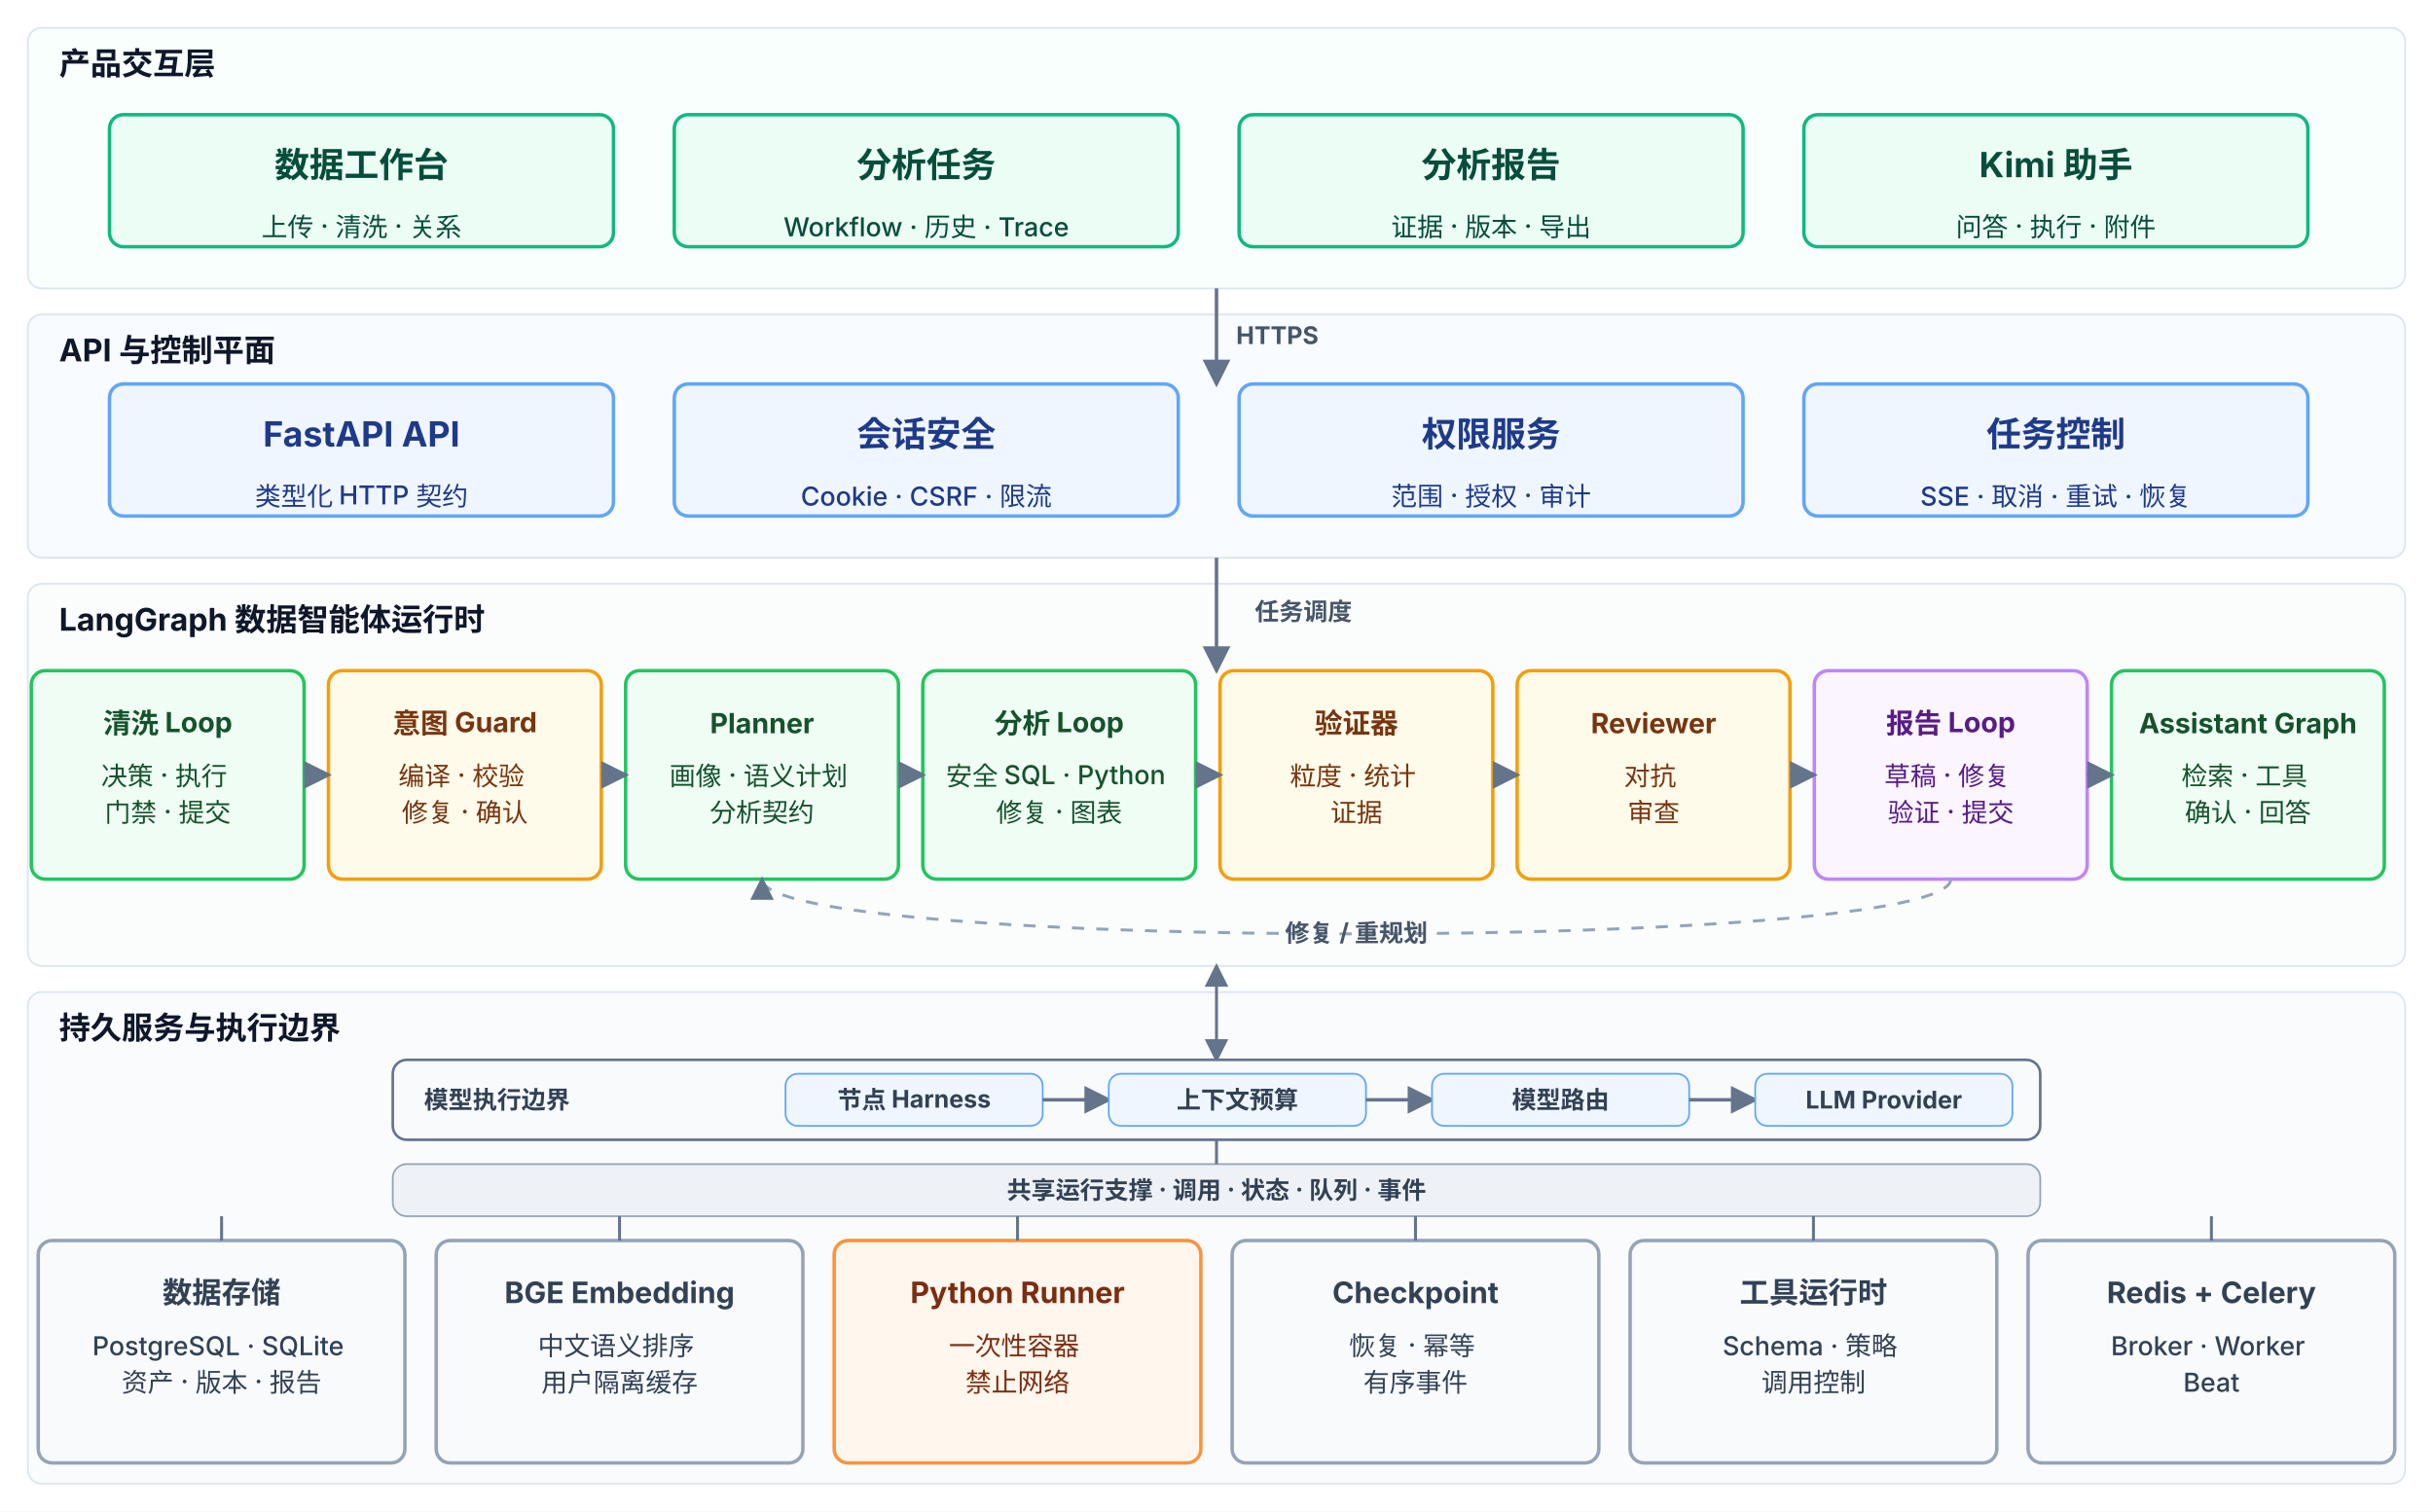
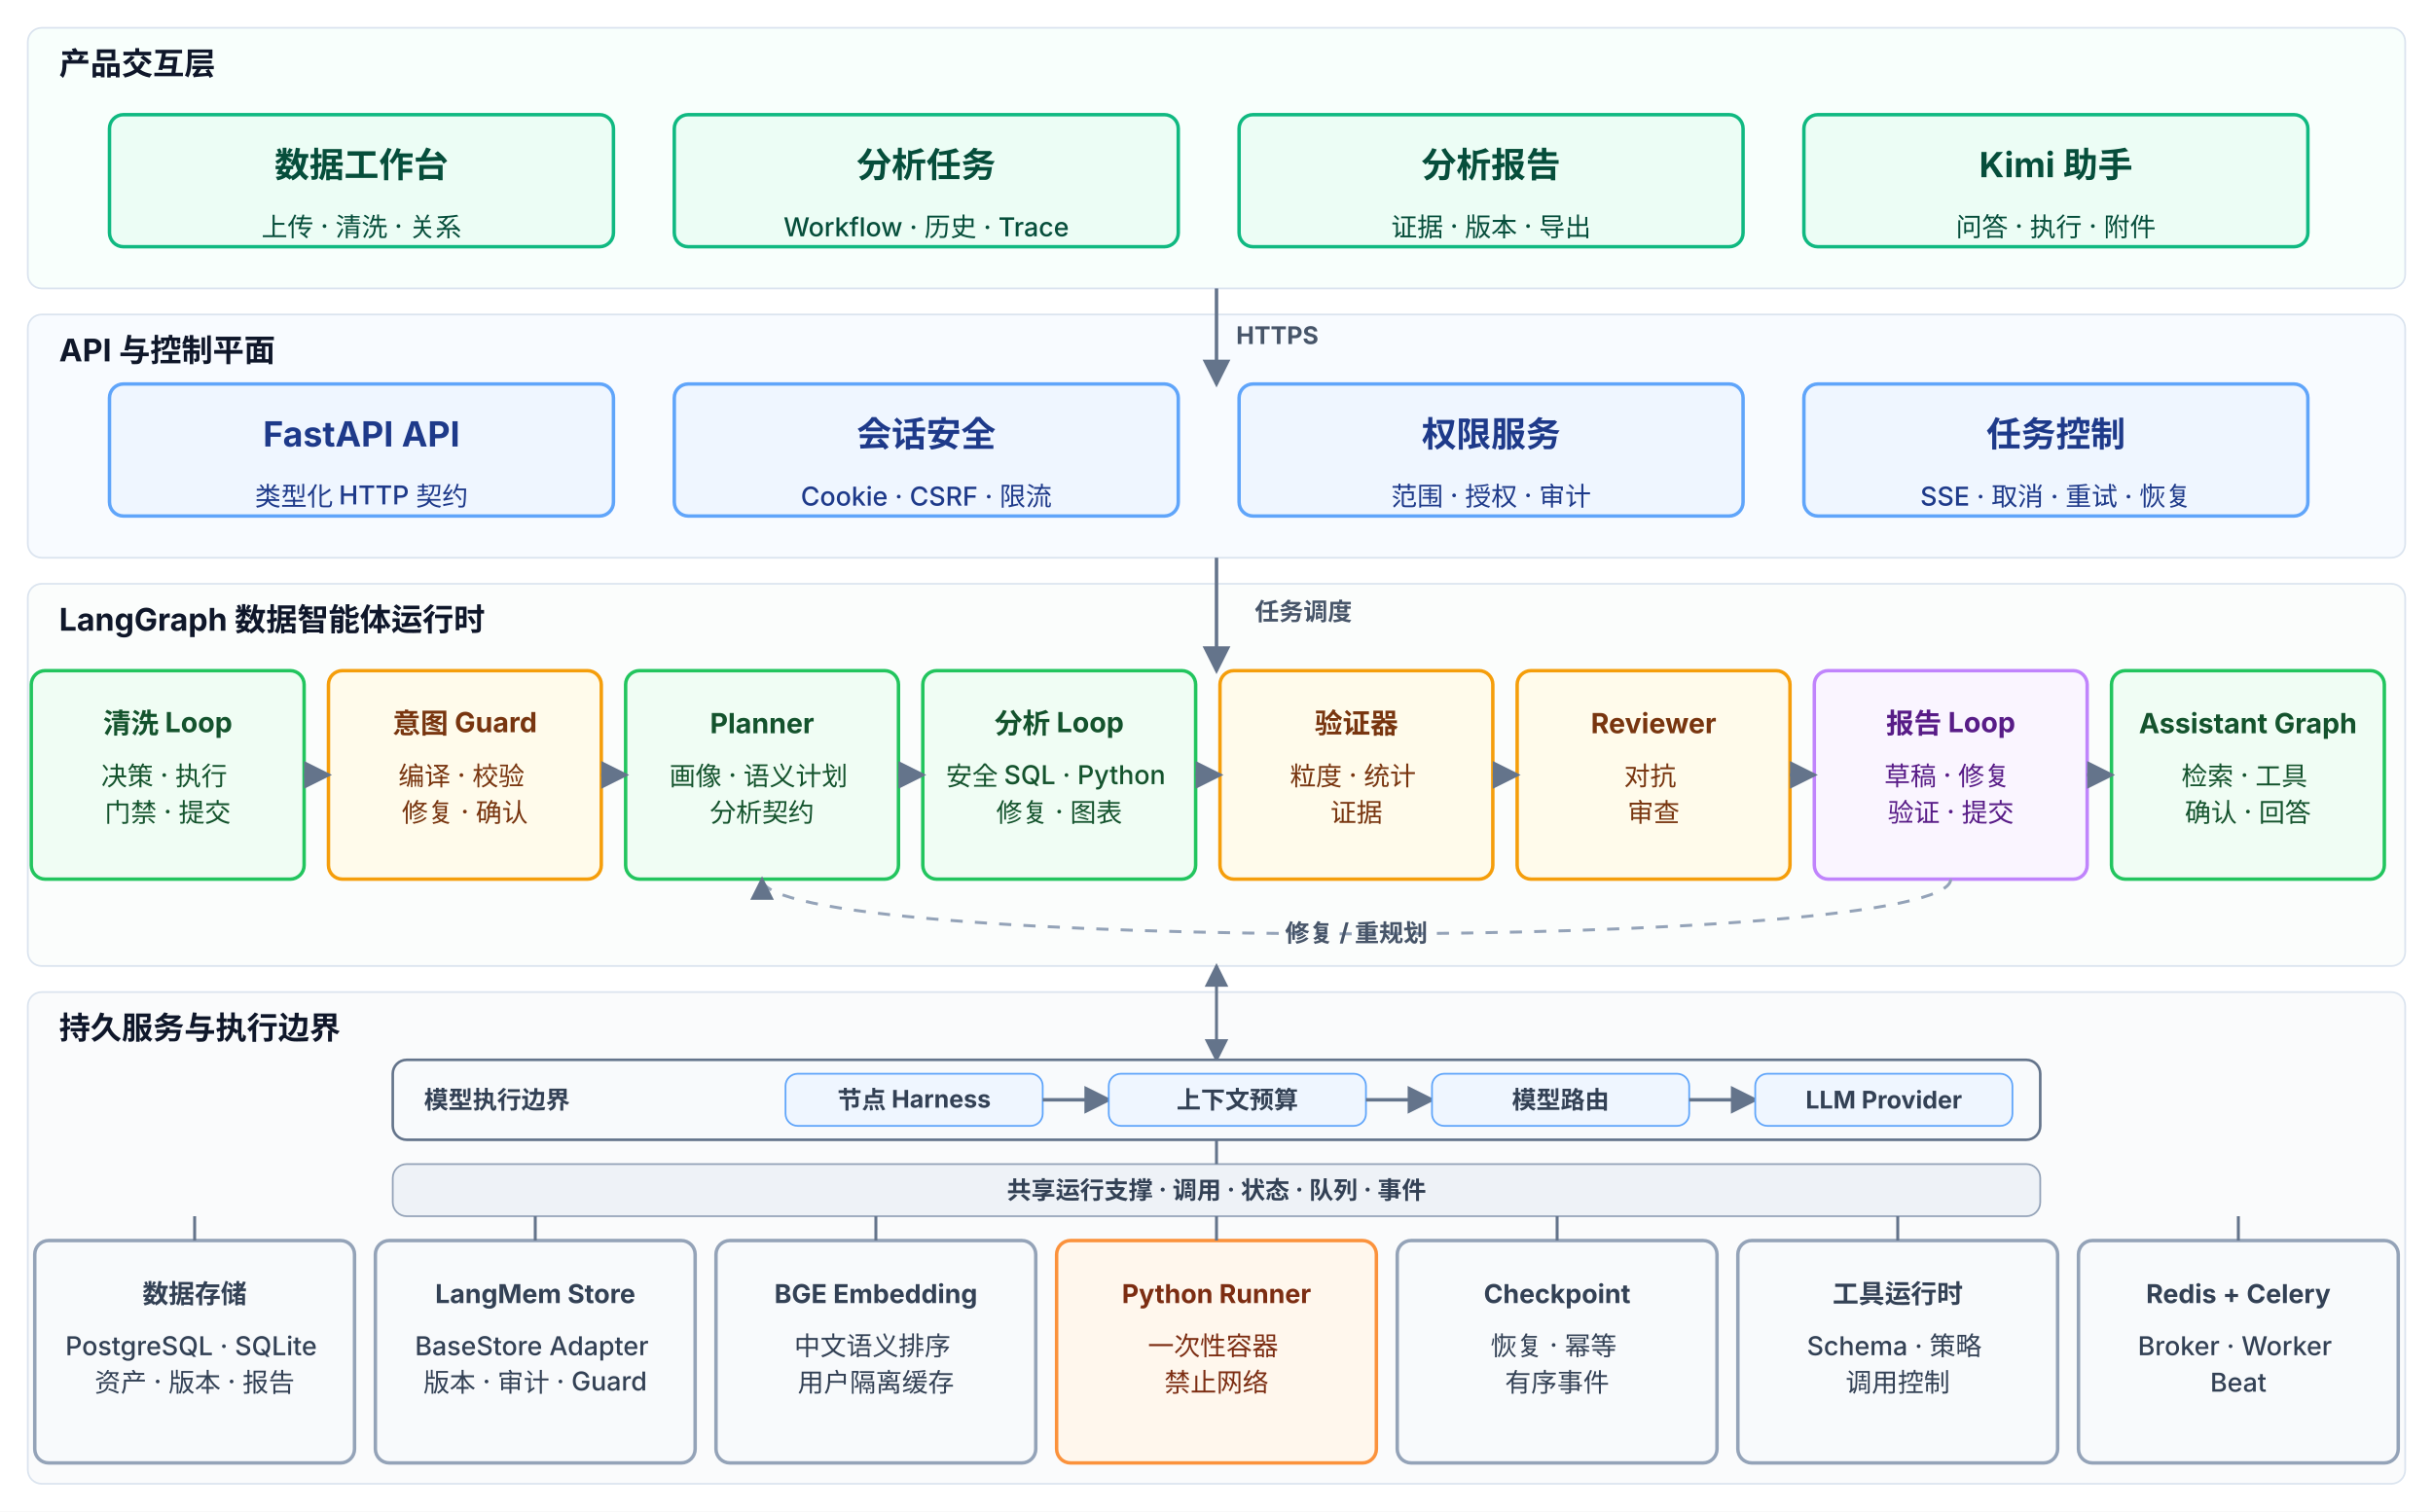
<svg xmlns="http://www.w3.org/2000/svg" width="1400" height="870" viewBox="0 0 1400 870" role="img" aria-labelledby="title desc">
  <defs>
    <marker id="arrow" markerWidth="8" markerHeight="8" refX="7" refY="4" orient="auto-start-reverse" markerUnits="strokeWidth">
      <path d="M0,0 L8,4 L0,8 Z" fill="#64748b" />
    </marker>
    <style>
      text { font-family: Inter, "Segoe UI", "Microsoft YaHei", Arial, sans-serif; }
      .layer { font-size: 18px; font-weight: 700; fill: #0f172a; }
      .card-title { font-weight: 700; }
      .card-detail { font-size: 15px; font-weight: 500; }
      .arrow { stroke: #64748b; stroke-width: 2; fill: none; }
      .arrow.muted { stroke: #94a3b8; stroke-width: 1.7; }
      .shared-connection { stroke: #64748b; stroke-width: 1.7; fill: none; }
      .flow-label { font-size: 14px; font-weight: 700; fill: #475569; }
      .service-bus { font-size: 14px; font-weight: 700; fill: #334155; }
    </style>
  </defs>
  <rect width="1400" height="870" fill="#ffffff" />
  <rect x="16" y="16" width="1368" height="150" rx="8" fill="#f8fffc" stroke="#dbe4ef" />
  <text x="34" y="43" class="layer">产品交互层</text>
  <rect x="16" y="181" width="1368" height="140" rx="8" fill="#f8fbff" stroke="#dbe4ef" />
  <text x="34" y="208" class="layer">API 与控制平面</text>
  <rect x="16" y="336" width="1368" height="220" rx="8" fill="#fbfdfc" stroke="#dbe4ef" />
  <text x="34" y="363" class="layer">LangGraph 数据智能体运行时</text>
  <rect x="16" y="571" width="1368" height="283" rx="8" fill="#fafbfc" stroke="#dbe4ef" />
  <text x="34" y="598" class="layer">持久服务与执行边界</text>
  <rect x="63" y="66" width="290" height="76" rx="8" fill="#ecfdf5" stroke="#10b981" stroke-width="2" />
  <text x="208" y="102" text-anchor="middle" class="card-title" font-size="20" fill="#064e3b">数据工作台</text>
  <text text-anchor="middle" class="card-detail" fill="#064e3b">
    <tspan x="208" y="136">上传 · 清洗 · 关系</tspan>
  </text>
  <rect x="388" y="66" width="290" height="76" rx="8" fill="#ecfdf5" stroke="#10b981" stroke-width="2" />
  <text x="533" y="102" text-anchor="middle" class="card-title" font-size="20" fill="#064e3b">分析任务</text>
  <text text-anchor="middle" class="card-detail" fill="#064e3b">
    <tspan x="533" y="136">Workflow · 历史 · Trace</tspan>
  </text>
  <rect x="713" y="66" width="290" height="76" rx="8" fill="#ecfdf5" stroke="#10b981" stroke-width="2" />
  <text x="858" y="102" text-anchor="middle" class="card-title" font-size="20" fill="#064e3b">分析报告</text>
  <text text-anchor="middle" class="card-detail" fill="#064e3b">
    <tspan x="858" y="136">证据 · 版本 · 导出</tspan>
  </text>
  <rect x="1038" y="66" width="290" height="76" rx="8" fill="#ecfdf5" stroke="#10b981" stroke-width="2" />
  <text x="1183" y="102" text-anchor="middle" class="card-title" font-size="20" fill="#064e3b">Kimi 助手</text>
  <text text-anchor="middle" class="card-detail" fill="#064e3b">
    <tspan x="1183" y="136">问答 · 执行 · 附件</tspan>
  </text>
  <rect x="63" y="221" width="290" height="76" rx="8" fill="#eff6ff" stroke="#60a5fa" stroke-width="2" />
  <text x="208" y="257" text-anchor="middle" class="card-title" font-size="20" fill="#1e3a8a">FastAPI API</text>
  <text text-anchor="middle" class="card-detail" fill="#1e3a8a">
    <tspan x="208" y="291">类型化 HTTP 契约</tspan>
  </text>
  <rect x="388" y="221" width="290" height="76" rx="8" fill="#eff6ff" stroke="#60a5fa" stroke-width="2" />
  <text x="533" y="257" text-anchor="middle" class="card-title" font-size="20" fill="#1e3a8a">会话安全</text>
  <text text-anchor="middle" class="card-detail" fill="#1e3a8a">
    <tspan x="533" y="291">Cookie · CSRF · 限流</tspan>
  </text>
  <rect x="713" y="221" width="290" height="76" rx="8" fill="#eff6ff" stroke="#60a5fa" stroke-width="2" />
  <text x="858" y="257" text-anchor="middle" class="card-title" font-size="20" fill="#1e3a8a">权限服务</text>
  <text text-anchor="middle" class="card-detail" fill="#1e3a8a">
    <tspan x="858" y="291">范围 · 授权 · 审计</tspan>
  </text>
  <rect x="1038" y="221" width="290" height="76" rx="8" fill="#eff6ff" stroke="#60a5fa" stroke-width="2" />
  <text x="1183" y="257" text-anchor="middle" class="card-title" font-size="20" fill="#1e3a8a">任务控制</text>
  <text text-anchor="middle" class="card-detail" fill="#1e3a8a">
    <tspan x="1183" y="291">SSE · 取消 · 重试 · 恢复</tspan>
  </text>
  <rect x="18" y="386" width="157" height="120" rx="8" fill="#f0fdf4" stroke="#22c55e" stroke-width="2" />
  <text x="96.5" y="422" text-anchor="middle" class="card-title" font-size="16" fill="#14532d">清洗 Loop</text>
  <text text-anchor="middle" class="card-detail" fill="#14532d">
    <tspan x="96.5" y="452">决策 · 执行</tspan>
    <tspan x="96.5" y="473">门禁 · 提交</tspan>
  </text>
  <rect x="189" y="386" width="157" height="120" rx="8" fill="#fffbeb" stroke="#f59e0b" stroke-width="2" />
  <text x="267.5" y="422" text-anchor="middle" class="card-title" font-size="16" fill="#78350f">意图 Guard</text>
  <text text-anchor="middle" class="card-detail" fill="#78350f">
    <tspan x="267.5" y="452">编译 · 校验</tspan>
    <tspan x="267.5" y="473">修复 · 确认</tspan>
  </text>
  <rect x="360" y="386" width="157" height="120" rx="8" fill="#f0fdf4" stroke="#22c55e" stroke-width="2" />
  <text x="438.5" y="422" text-anchor="middle" class="card-title" font-size="16" fill="#14532d">Planner</text>
  <text text-anchor="middle" class="card-detail" fill="#14532d">
    <tspan x="438.5" y="452">画像 · 语义计划</tspan>
    <tspan x="438.5" y="473">分析契约</tspan>
  </text>
  <rect x="531" y="386" width="157" height="120" rx="8" fill="#f0fdf4" stroke="#22c55e" stroke-width="2" />
  <text x="609.5" y="422" text-anchor="middle" class="card-title" font-size="16" fill="#14532d">分析 Loop</text>
  <text text-anchor="middle" class="card-detail" fill="#14532d">
    <tspan x="609.5" y="452">安全 SQL · Python</tspan>
    <tspan x="609.5" y="473">修复 · 图表</tspan>
  </text>
  <rect x="702" y="386" width="157" height="120" rx="8" fill="#fffbeb" stroke="#f59e0b" stroke-width="2" />
  <text x="780.5" y="422" text-anchor="middle" class="card-title" font-size="16" fill="#78350f">验证器</text>
  <text text-anchor="middle" class="card-detail" fill="#78350f">
    <tspan x="780.5" y="452">粒度 · 统计</tspan>
    <tspan x="780.5" y="473">证据</tspan>
  </text>
  <rect x="873" y="386" width="157" height="120" rx="8" fill="#fffbeb" stroke="#f59e0b" stroke-width="2" />
  <text x="951.5" y="422" text-anchor="middle" class="card-title" font-size="16" fill="#78350f">Reviewer</text>
  <text text-anchor="middle" class="card-detail" fill="#78350f">
    <tspan x="951.5" y="452">对抗</tspan>
    <tspan x="951.5" y="473">审查</tspan>
  </text>
  <rect x="1044" y="386" width="157" height="120" rx="8" fill="#faf5ff" stroke="#c084fc" stroke-width="2" />
  <text x="1122.5" y="422" text-anchor="middle" class="card-title" font-size="16" fill="#581c87">报告 Loop</text>
  <text text-anchor="middle" class="card-detail" fill="#581c87">
    <tspan x="1122.5" y="452">草稿 · 修复</tspan>
    <tspan x="1122.5" y="473">验证 · 提交</tspan>
  </text>
  <rect x="1215" y="386" width="157" height="120" rx="8" fill="#f0fdf4" stroke="#22c55e" stroke-width="2" />
  <text x="1293.5" y="422" text-anchor="middle" class="card-title" font-size="16" fill="#14532d">Assistant Graph</text>
  <text text-anchor="middle" class="card-detail" fill="#14532d">
    <tspan x="1293.5" y="452">检索 · 工具</tspan>
    <tspan x="1293.5" y="473">确认 · 回答</tspan>
  </text>
-   <rect x="22" y="714" width="211" height="128" rx="8" fill="#f8fafc" stroke="#94a3b8" stroke-width="2" />
-   <text x="127.5" y="750" text-anchor="middle" class="card-title" font-size="17" fill="#334155">数据存储</text>
+   <rect x="20" y="714" width="184" height="128" rx="8" fill="#f8fafc" stroke="#94a3b8" stroke-width="2" />
+   <text x="112" y="750" text-anchor="middle" class="card-title" font-size="15" fill="#334155">数据存储</text>
  <text text-anchor="middle" class="card-detail" fill="#334155">
-     <tspan x="127.5" y="780">PostgreSQL · SQLite</tspan>
-     <tspan x="127.5" y="801">资产 · 版本 · 报告</tspan>
+     <tspan x="112" y="780">PostgreSQL · SQLite</tspan>
+     <tspan x="112" y="801">资产 · 版本 · 报告</tspan>
  </text>
-   <rect x="251" y="714" width="211" height="128" rx="8" fill="#f8fafc" stroke="#94a3b8" stroke-width="2" />
-   <text x="356.5" y="750" text-anchor="middle" class="card-title" font-size="17" fill="#334155">BGE Embedding</text>
+   <rect x="216" y="714" width="184" height="128" rx="8" fill="#f8fafc" stroke="#94a3b8" stroke-width="2" />
+   <text x="308" y="750" text-anchor="middle" class="card-title" font-size="15" fill="#334155">LangMem Store</text>
  <text text-anchor="middle" class="card-detail" fill="#334155">
-     <tspan x="356.5" y="780">中文语义排序</tspan>
-     <tspan x="356.5" y="801">用户隔离缓存</tspan>
+     <tspan x="308" y="780">BaseStore Adapter</tspan>
+     <tspan x="308" y="801">版本 · 审计 · Guard</tspan>
  </text>
-   <rect x="480" y="714" width="211" height="128" rx="8" fill="#fff7ed" stroke="#fb923c" stroke-width="2" />
-   <text x="585.5" y="750" text-anchor="middle" class="card-title" font-size="17" fill="#7c2d12">Python Runner</text>
+   <rect x="412" y="714" width="184" height="128" rx="8" fill="#f8fafc" stroke="#94a3b8" stroke-width="2" />
+   <text x="504" y="750" text-anchor="middle" class="card-title" font-size="15" fill="#334155">BGE Embedding</text>
+   <text text-anchor="middle" class="card-detail" fill="#334155">
+     <tspan x="504" y="780">中文语义排序</tspan>
+     <tspan x="504" y="801">用户隔离缓存</tspan>
+   </text>
+   <rect x="608" y="714" width="184" height="128" rx="8" fill="#fff7ed" stroke="#fb923c" stroke-width="2" />
+   <text x="700" y="750" text-anchor="middle" class="card-title" font-size="15" fill="#7c2d12">Python Runner</text>
  <text text-anchor="middle" class="card-detail" fill="#7c2d12">
-     <tspan x="585.5" y="780">一次性容器</tspan>
-     <tspan x="585.5" y="801">禁止网络</tspan>
+     <tspan x="700" y="780">一次性容器</tspan>
+     <tspan x="700" y="801">禁止网络</tspan>
  </text>
-   <rect x="709" y="714" width="211" height="128" rx="8" fill="#f8fafc" stroke="#94a3b8" stroke-width="2" />
-   <text x="814.5" y="750" text-anchor="middle" class="card-title" font-size="17" fill="#334155">Checkpoint</text>
+   <rect x="804" y="714" width="184" height="128" rx="8" fill="#f8fafc" stroke="#94a3b8" stroke-width="2" />
+   <text x="896" y="750" text-anchor="middle" class="card-title" font-size="15" fill="#334155">Checkpoint</text>
  <text text-anchor="middle" class="card-detail" fill="#334155">
-     <tspan x="814.5" y="780">恢复 · 幂等</tspan>
-     <tspan x="814.5" y="801">有序事件</tspan>
+     <tspan x="896" y="780">恢复 · 幂等</tspan>
+     <tspan x="896" y="801">有序事件</tspan>
  </text>
-   <rect x="938" y="714" width="211" height="128" rx="8" fill="#f8fafc" stroke="#94a3b8" stroke-width="2" />
-   <text x="1043.5" y="750" text-anchor="middle" class="card-title" font-size="17" fill="#334155">工具运行时</text>
+   <rect x="1000" y="714" width="184" height="128" rx="8" fill="#f8fafc" stroke="#94a3b8" stroke-width="2" />
+   <text x="1092" y="750" text-anchor="middle" class="card-title" font-size="15" fill="#334155">工具运行时</text>
  <text text-anchor="middle" class="card-detail" fill="#334155">
-     <tspan x="1043.5" y="780">Schema · 策略</tspan>
-     <tspan x="1043.5" y="801">调用控制</tspan>
+     <tspan x="1092" y="780">Schema · 策略</tspan>
+     <tspan x="1092" y="801">调用控制</tspan>
  </text>
-   <rect x="1167" y="714" width="211" height="128" rx="8" fill="#f8fafc" stroke="#94a3b8" stroke-width="2" />
-   <text x="1272.5" y="750" text-anchor="middle" class="card-title" font-size="17" fill="#334155">Redis + Celery</text>
+   <rect x="1196" y="714" width="184" height="128" rx="8" fill="#f8fafc" stroke="#94a3b8" stroke-width="2" />
+   <text x="1288" y="750" text-anchor="middle" class="card-title" font-size="15" fill="#334155">Redis + Celery</text>
  <text text-anchor="middle" class="card-detail" fill="#334155">
-     <tspan x="1272.5" y="780">Broker · Worker</tspan>
-     <tspan x="1272.5" y="801">Beat</tspan>
+     <tspan x="1288" y="780">Broker · Worker</tspan>
+     <tspan x="1288" y="801">Beat</tspan>
  </text>
  <line x1="700" y1="166" x2="700" y2="221" class="arrow" marker-end="url(#arrow)" />
  <text x="735" y="198" text-anchor="middle" class="flow-label">HTTPS</text>
  <line x1="700" y1="321" x2="700" y2="386" class="arrow" marker-end="url(#arrow)" />
  <text x="750" y="357" text-anchor="middle" class="flow-label">任务调度</text>
  <line x1="175" y1="446" x2="189" y2="446" class="arrow" marker-end="url(#arrow)" />
  <line x1="346" y1="446" x2="360" y2="446" class="arrow" marker-end="url(#arrow)" />
  <line x1="517" y1="446" x2="531" y2="446" class="arrow" marker-end="url(#arrow)" />
  <line x1="688" y1="446" x2="702" y2="446" class="arrow" marker-end="url(#arrow)" />
  <line x1="859" y1="446" x2="873" y2="446" class="arrow" marker-end="url(#arrow)" />
  <line x1="1030" y1="446" x2="1044" y2="446" class="arrow" marker-end="url(#arrow)" />
  <line x1="1201" y1="446" x2="1215" y2="446" class="arrow" marker-end="url(#arrow)" />
  <line x1="700" y1="556" x2="700" y2="610" class="shared-connection" marker-start="url(#arrow)" marker-end="url(#arrow)" />
  <rect x="226" y="610" width="948" height="46" rx="8" fill="#f8fafc" stroke="#64748b" stroke-width="1.5" />
  <text x="244" y="638" class="service-bus">模型执行边界</text>
  <rect x="452" y="618" width="148" height="30" rx="7" fill="#eff6ff" stroke="#60a5fa" />
  <text x="526" y="638" text-anchor="middle" class="service-bus" fill="#1e3a8a">节点 Harness</text>
  <line x1="600" y1="633" x2="638" y2="633" class="arrow" marker-end="url(#arrow)" />
  <rect x="638" y="618" width="148" height="30" rx="7" fill="#eff6ff" stroke="#60a5fa" />
  <text x="712" y="638" text-anchor="middle" class="service-bus" fill="#1e3a8a">上下文预算</text>
  <line x1="786" y1="633" x2="824" y2="633" class="arrow" marker-end="url(#arrow)" />
  <rect x="824" y="618" width="148" height="30" rx="7" fill="#eff6ff" stroke="#60a5fa" />
  <text x="898" y="638" text-anchor="middle" class="service-bus" fill="#1e3a8a">模型路由</text>
  <line x1="972" y1="633" x2="1010" y2="633" class="arrow" marker-end="url(#arrow)" />
  <rect x="1010" y="618" width="148" height="30" rx="7" fill="#eff6ff" stroke="#60a5fa" />
  <text x="1084" y="638" text-anchor="middle" class="service-bus" fill="#1e3a8a">LLM Provider</text>
  <rect x="226" y="670" width="948" height="30" rx="8" fill="#eef2f7" stroke="#94a3b8" />
  <text x="700" y="690" text-anchor="middle" class="service-bus">共享运行支撑 · 调用 · 状态 · 队列 · 事件</text>
  <line x1="700" y1="656" x2="700" y2="670" class="shared-connection" />
-   <line x1="127.5" y1="700" x2="127.5" y2="714" class="shared-connection" />
-   <line x1="356.5" y1="700" x2="356.5" y2="714" class="shared-connection" />
-   <line x1="585.5" y1="700" x2="585.5" y2="714" class="shared-connection" />
-   <line x1="814.5" y1="700" x2="814.5" y2="714" class="shared-connection" />
-   <line x1="1043.5" y1="700" x2="1043.5" y2="714" class="shared-connection" />
-   <line x1="1272.5" y1="700" x2="1272.5" y2="714" class="shared-connection" />
+   <line x1="112" y1="700" x2="112" y2="714" class="shared-connection" />
+   <line x1="308" y1="700" x2="308" y2="714" class="shared-connection" />
+   <line x1="504" y1="700" x2="504" y2="714" class="shared-connection" />
+   <line x1="700" y1="700" x2="700" y2="714" class="shared-connection" />
+   <line x1="896" y1="700" x2="896" y2="714" class="shared-connection" />
+   <line x1="1092" y1="700" x2="1092" y2="714" class="shared-connection" />
+   <line x1="1288" y1="700" x2="1288" y2="714" class="shared-connection" />
  <path d="M 1122.5 506 C 1122.5 548, 438.5 548, 438.5 506" class="arrow muted" stroke-dasharray="7 7" marker-end="url(#arrow)" />
  <text x="780.5" y="542" text-anchor="middle" class="flow-label">修复 / 重规划</text>
</svg>
